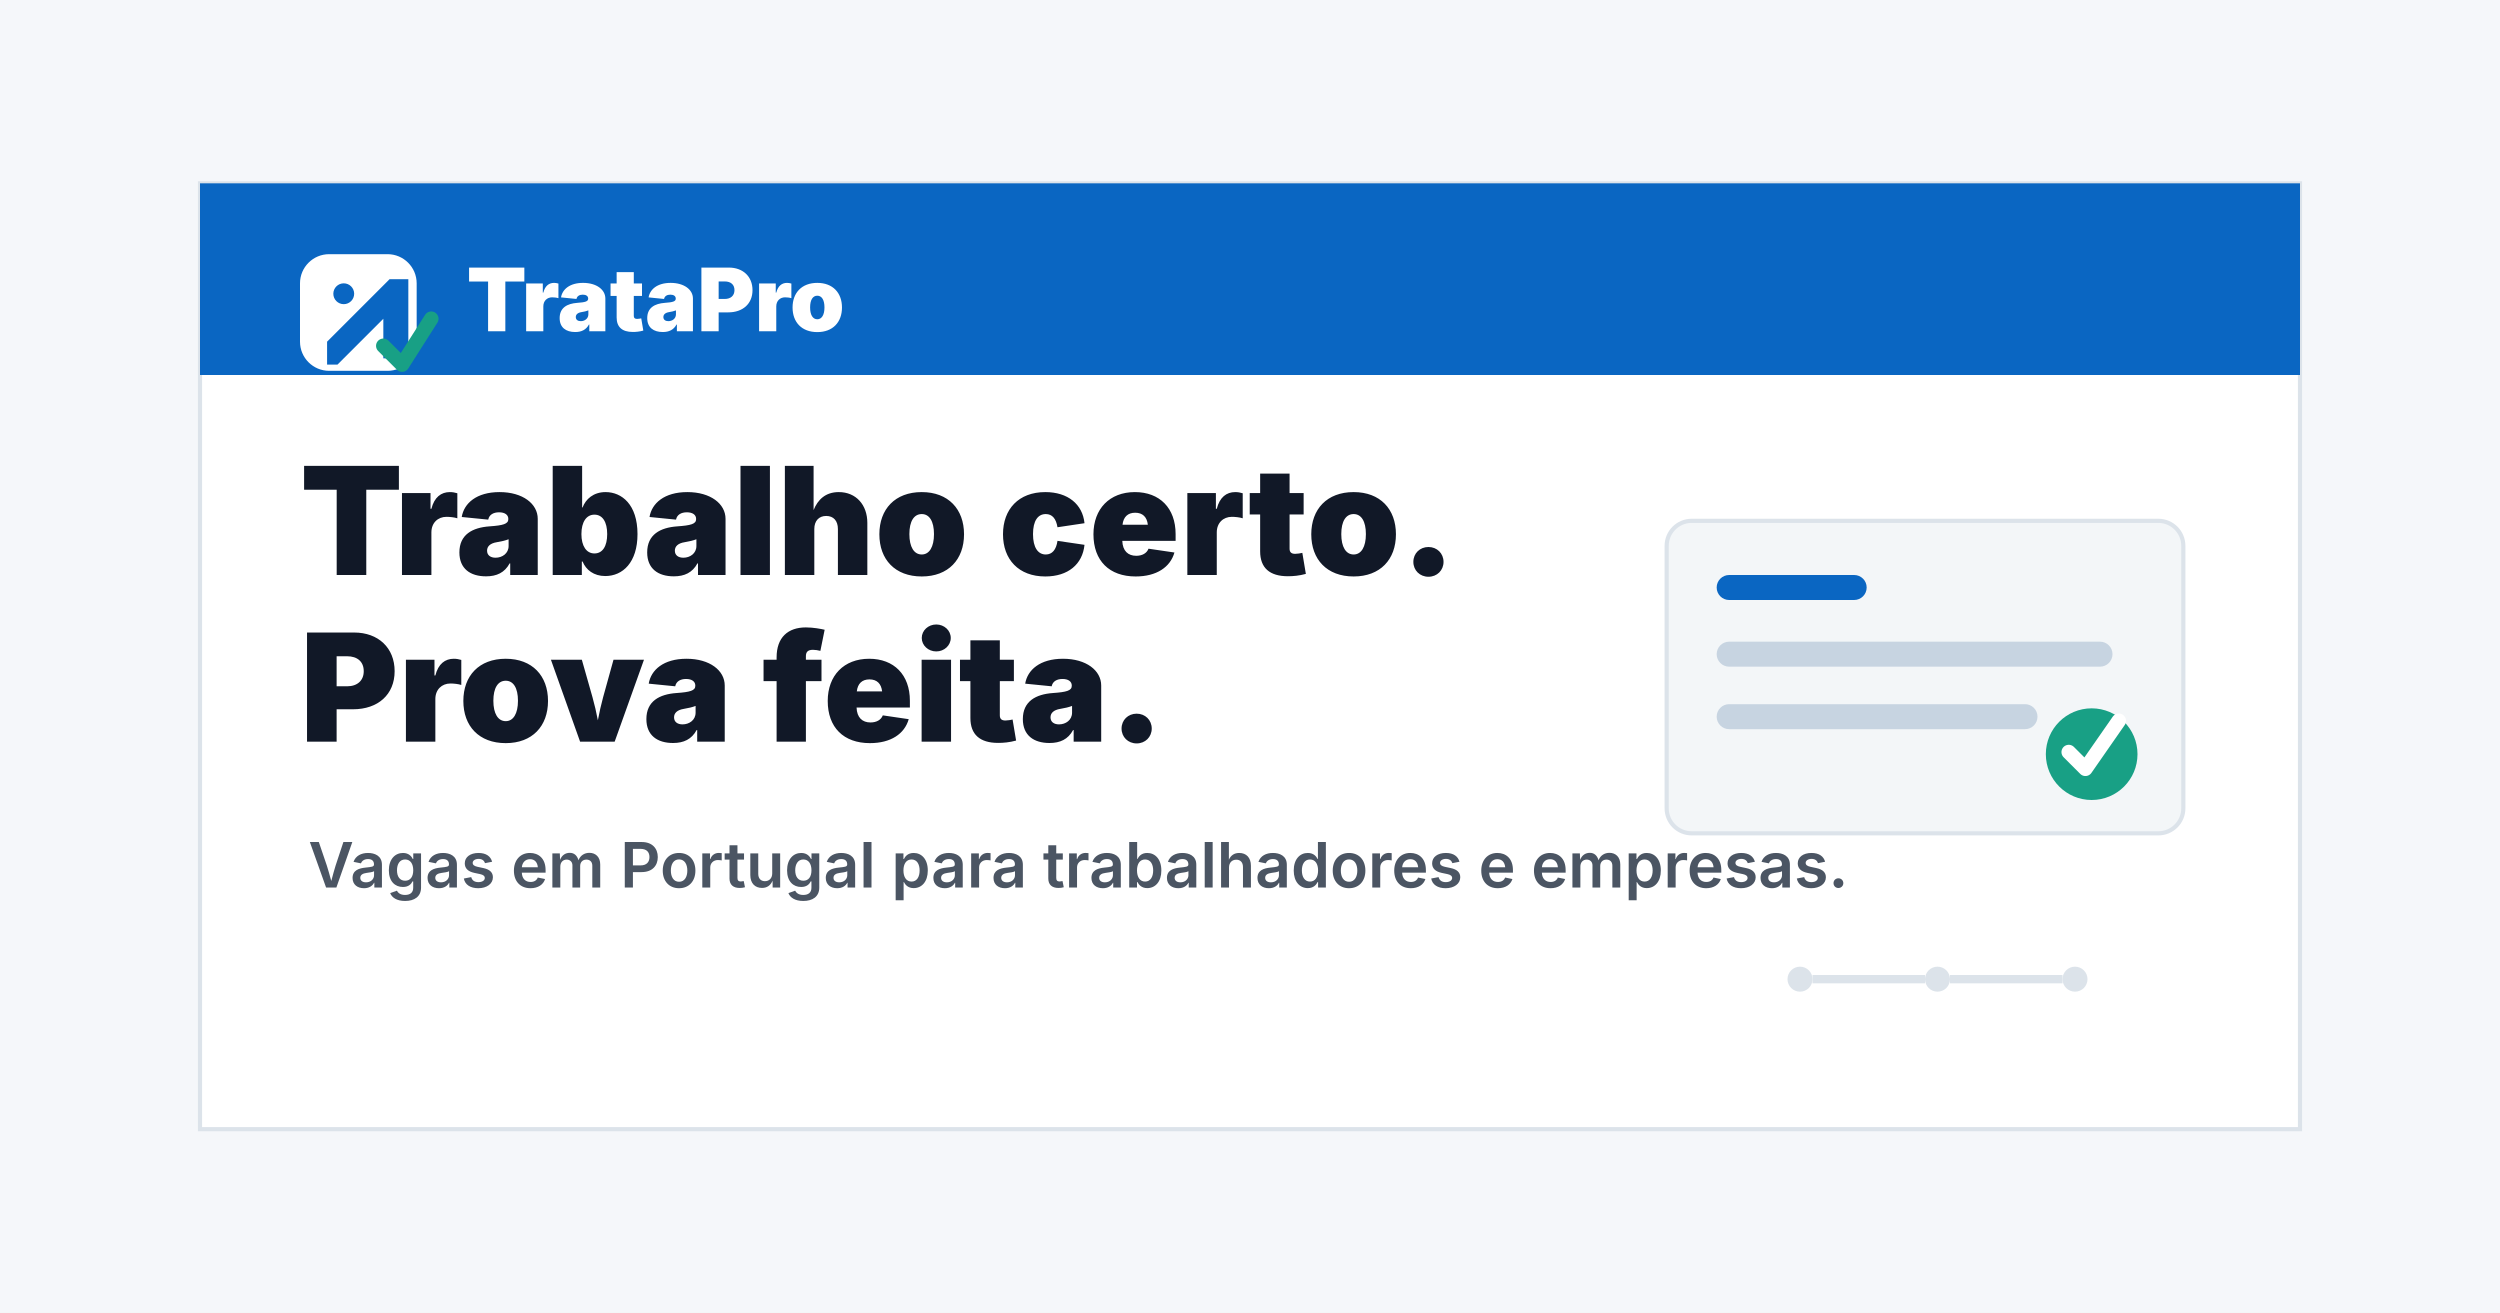
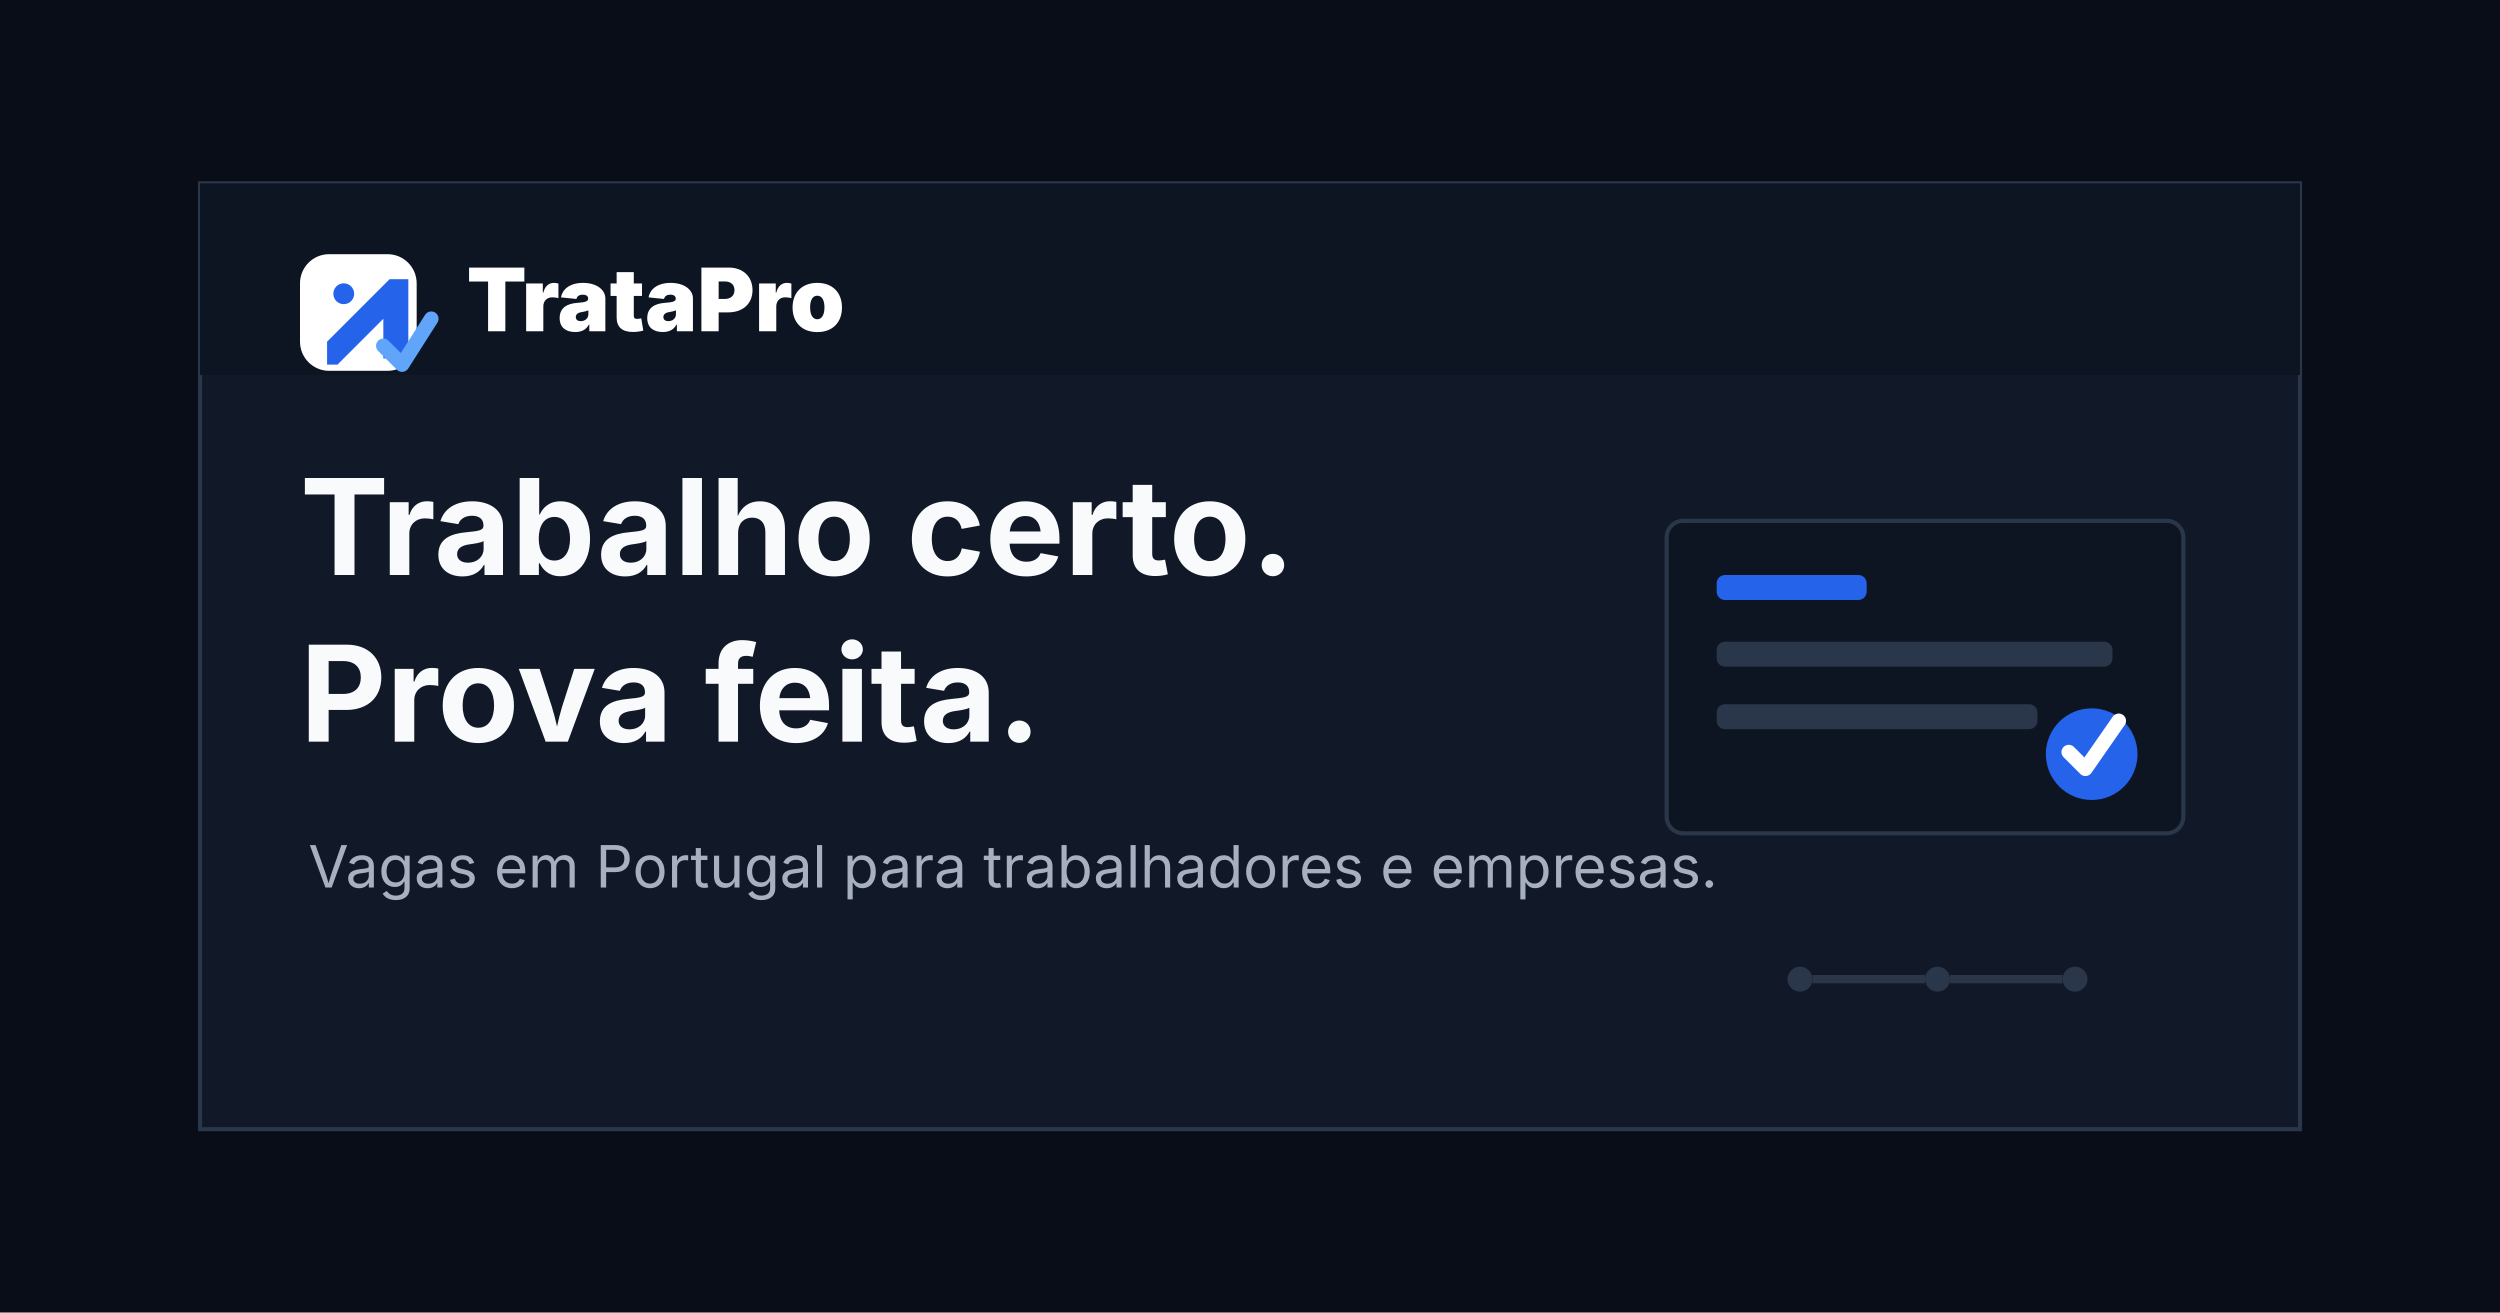
<svg xmlns="http://www.w3.org/2000/svg" width="1200" height="630" viewBox="0 0 1200 630" role="img" aria-label="TrataPro - Trabalho certo. Prova feita.">
-   <rect width="1200" height="630" fill="#f5f7fa" />
-   <path d="M0 0h1200v630H0z" fill="#f5f7fa" />
-   <path d="M96 88h1008v454H96z" fill="#ffffff" stroke="#dce3ea" stroke-width="2" />
-   <path d="M96 88h1008v92H96z" fill="#0a66c2" />
+   <rect width="1200" height="630" fill="#080d17" />
+   <path d="M96 88h1008v454H96z" fill="#111827" stroke="#2a3649" stroke-width="2" />
+   <path d="M96 88h1008v92H96z" fill="#0d1422" />
  <rect x="144" y="122" width="56" height="56" rx="14" fill="#ffffff" />
-   <path d="M157 164 187 134h9v38h-12v-19l-22 22h-5Z" fill="#0a66c2" />
-   <path d="M184 166 193 175 207 153" fill="none" stroke="#18a085" stroke-width="7" stroke-linecap="round" stroke-linejoin="round" />
-   <circle cx="165" cy="141" r="5" fill="#0a66c2" />
+   <path d="M157 164 187 134h9v38h-12v-19l-22 22h-5Z" fill="#2563eb" />
+   <path d="M184 166 193 175 207 153" fill="none" stroke="#60a5fa" stroke-width="7" stroke-linecap="round" stroke-linejoin="round" />
+   <circle cx="165" cy="141" r="5" fill="#2563eb" />
  <text x="224" y="159" fill="#ffffff" font-family="Inter, Segoe UI, Arial, sans-serif" font-size="42" font-weight="900">TrataPro</text>
-   <text x="144" y="276" fill="#111827" font-family="Inter, Segoe UI, Arial, sans-serif" font-size="72" font-weight="900">Trabalho certo.</text>
-   <text x="144" y="356" fill="#111827" font-family="Inter, Segoe UI, Arial, sans-serif" font-size="72" font-weight="900">Prova feita.</text>
-   <text x="148" y="426" fill="#4b5563" font-family="Inter, Segoe UI, Arial, sans-serif" font-size="30" font-weight="600">Vagas em Portugal para trabalhadores e empresas.</text>
+   <text x="144" y="276" fill="#f8fafc" font-family="Inter, Segoe UI, Arial, sans-serif" font-size="64" font-weight="700">Trabalho certo.</text>
+   <text x="144" y="356" fill="#f8fafc" font-family="Inter, Segoe UI, Arial, sans-serif" font-size="64" font-weight="700">Prova feita.</text>
+   <text x="148" y="426" fill="#a7b0c0" font-family="Inter, Segoe UI, Arial, sans-serif" font-size="28" font-weight="400">Vagas em Portugal para trabalhadores e empresas.</text>
  <g transform="translate(800 250)">
-     <rect x="0" y="0" width="248" height="150" rx="12" fill="#f3f6f8" stroke="#dce3ea" stroke-width="2" />
-     <rect x="24" y="26" width="72" height="12" rx="6" fill="#0a66c2" />
-     <rect x="24" y="58" width="190" height="12" rx="6" fill="#c7d4e1" />
-     <rect x="24" y="88" width="154" height="12" rx="6" fill="#c7d4e1" />
-     <circle cx="204" cy="112" r="22" fill="#18a085" />
+     <rect x="0" y="0" width="248" height="150" rx="8" fill="#0d1422" stroke="#2a3649" stroke-width="2" />
+     <rect x="24" y="26" width="72" height="12" rx="4" fill="#2563eb" />
+     <rect x="24" y="58" width="190" height="12" rx="4" fill="#2a3649" />
+     <rect x="24" y="88" width="154" height="12" rx="4" fill="#2a3649" />
+     <circle cx="204" cy="112" r="22" fill="#2563eb" />
    <path d="m193 111 8 8 16-23" fill="none" stroke="#ffffff" stroke-width="7" stroke-linecap="round" stroke-linejoin="round" />
  </g>
-   <g fill="#dce3ea">
+   <g fill="#2a3649">
    <circle cx="864" cy="470" r="6" />
    <circle cx="930" cy="470" r="6" />
    <circle cx="996" cy="470" r="6" />
-     <path d="M870 470h54M936 470h54" stroke="#dce3ea" stroke-width="4" />
+     <path d="M870 470h54M936 470h54" stroke="#2a3649" stroke-width="4" />
  </g>
</svg>
